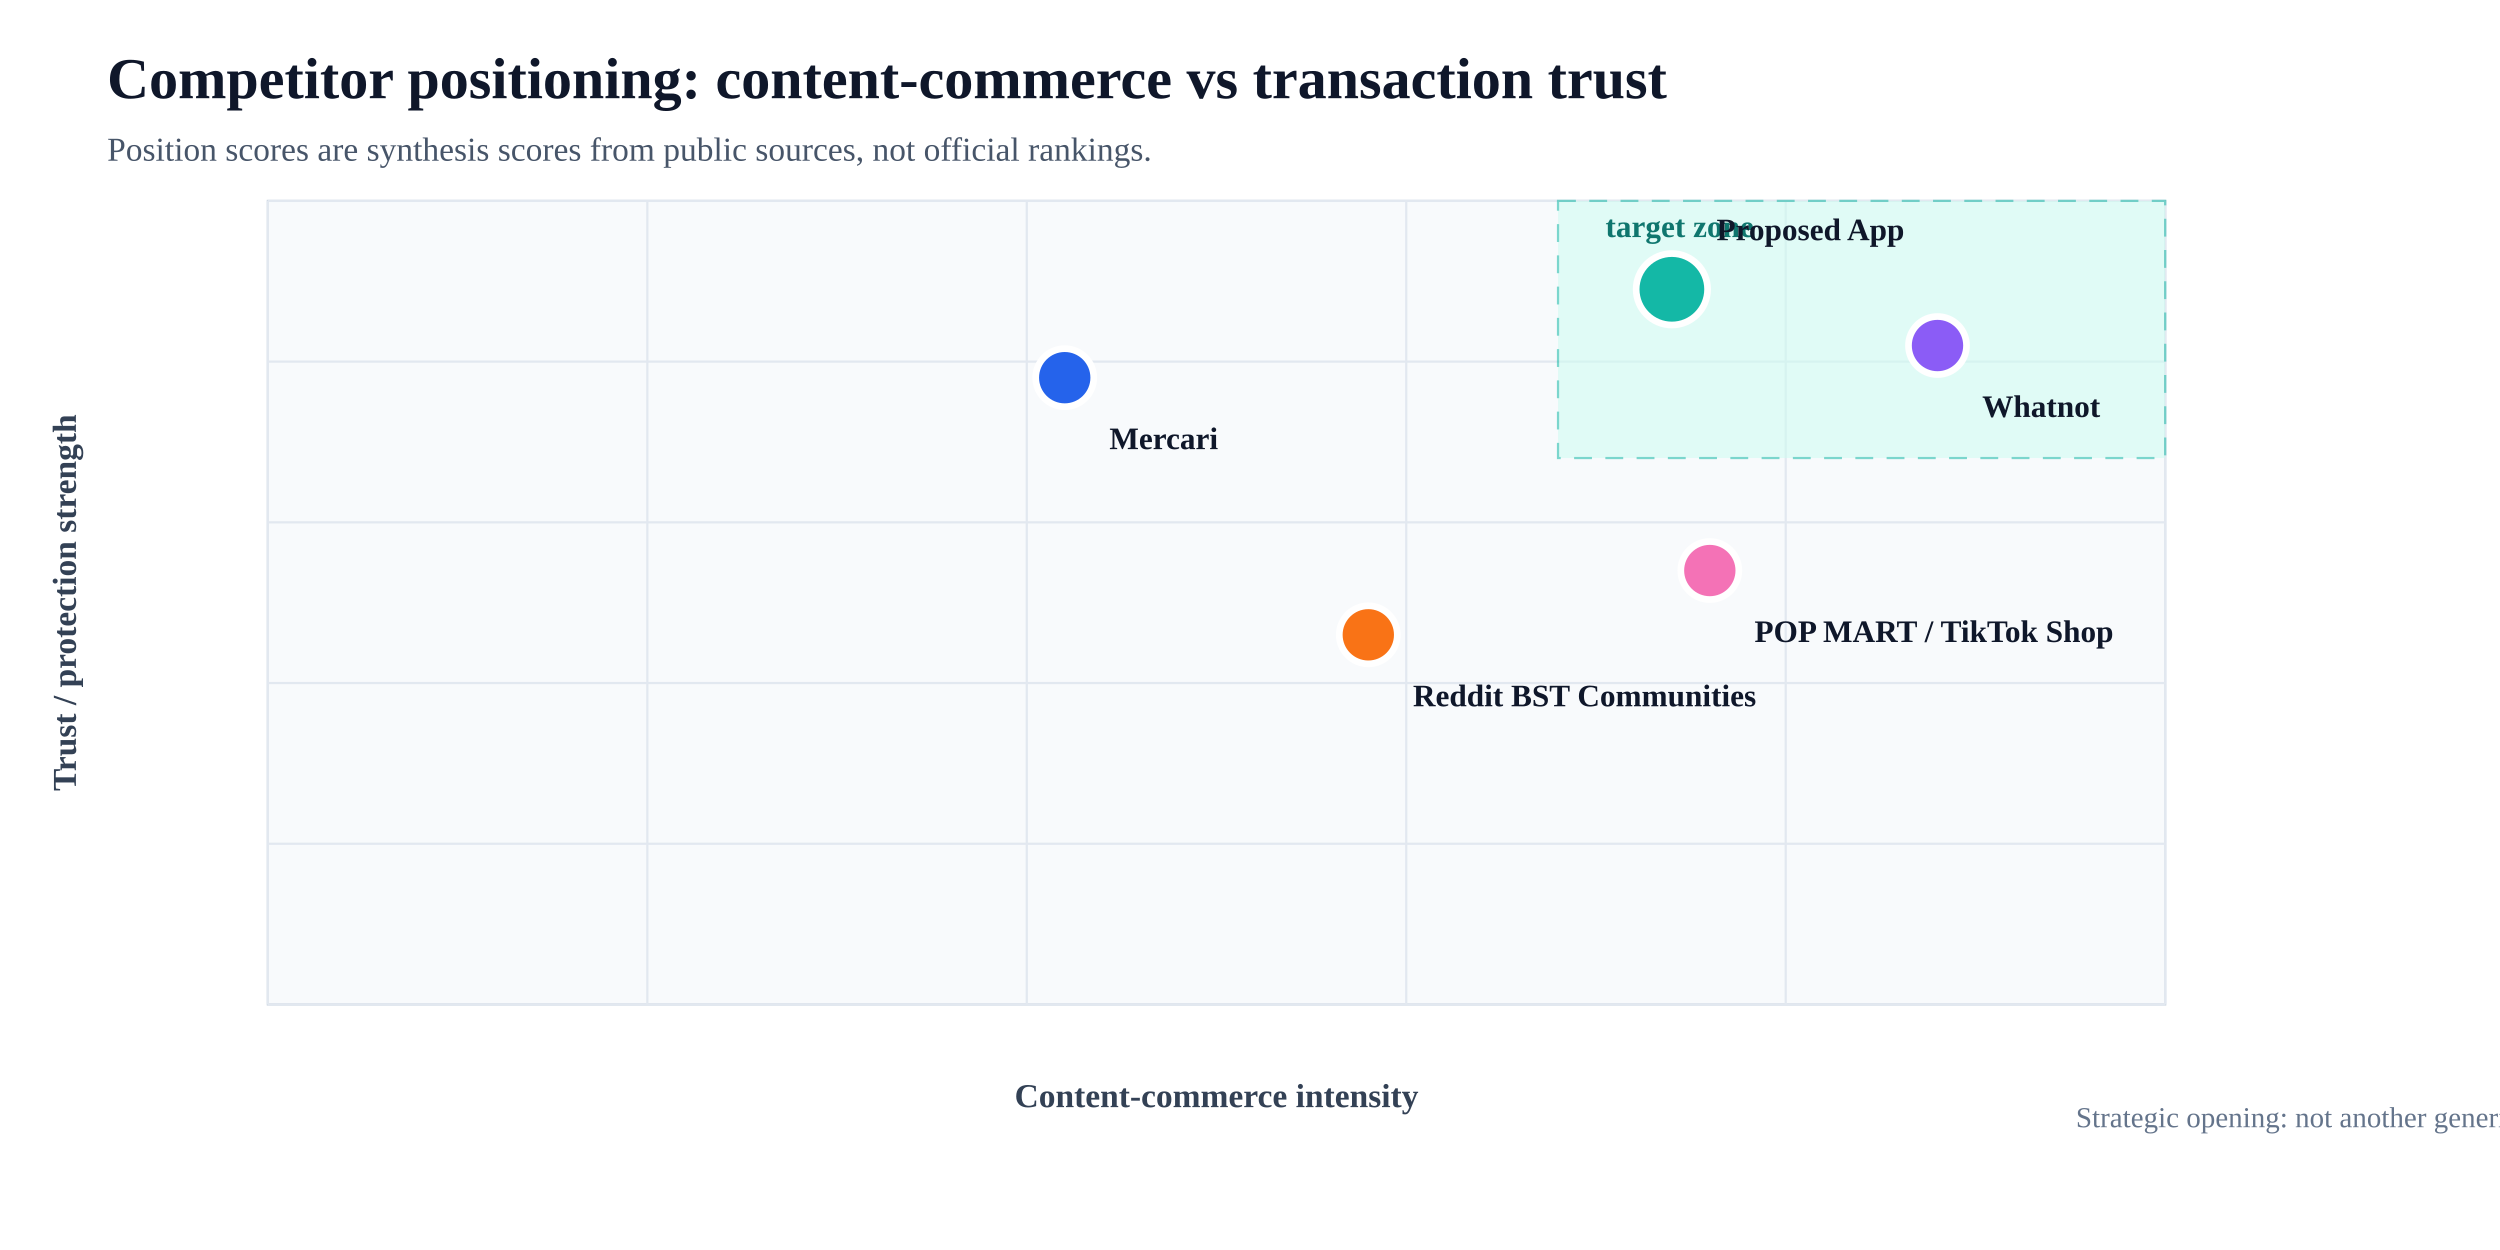
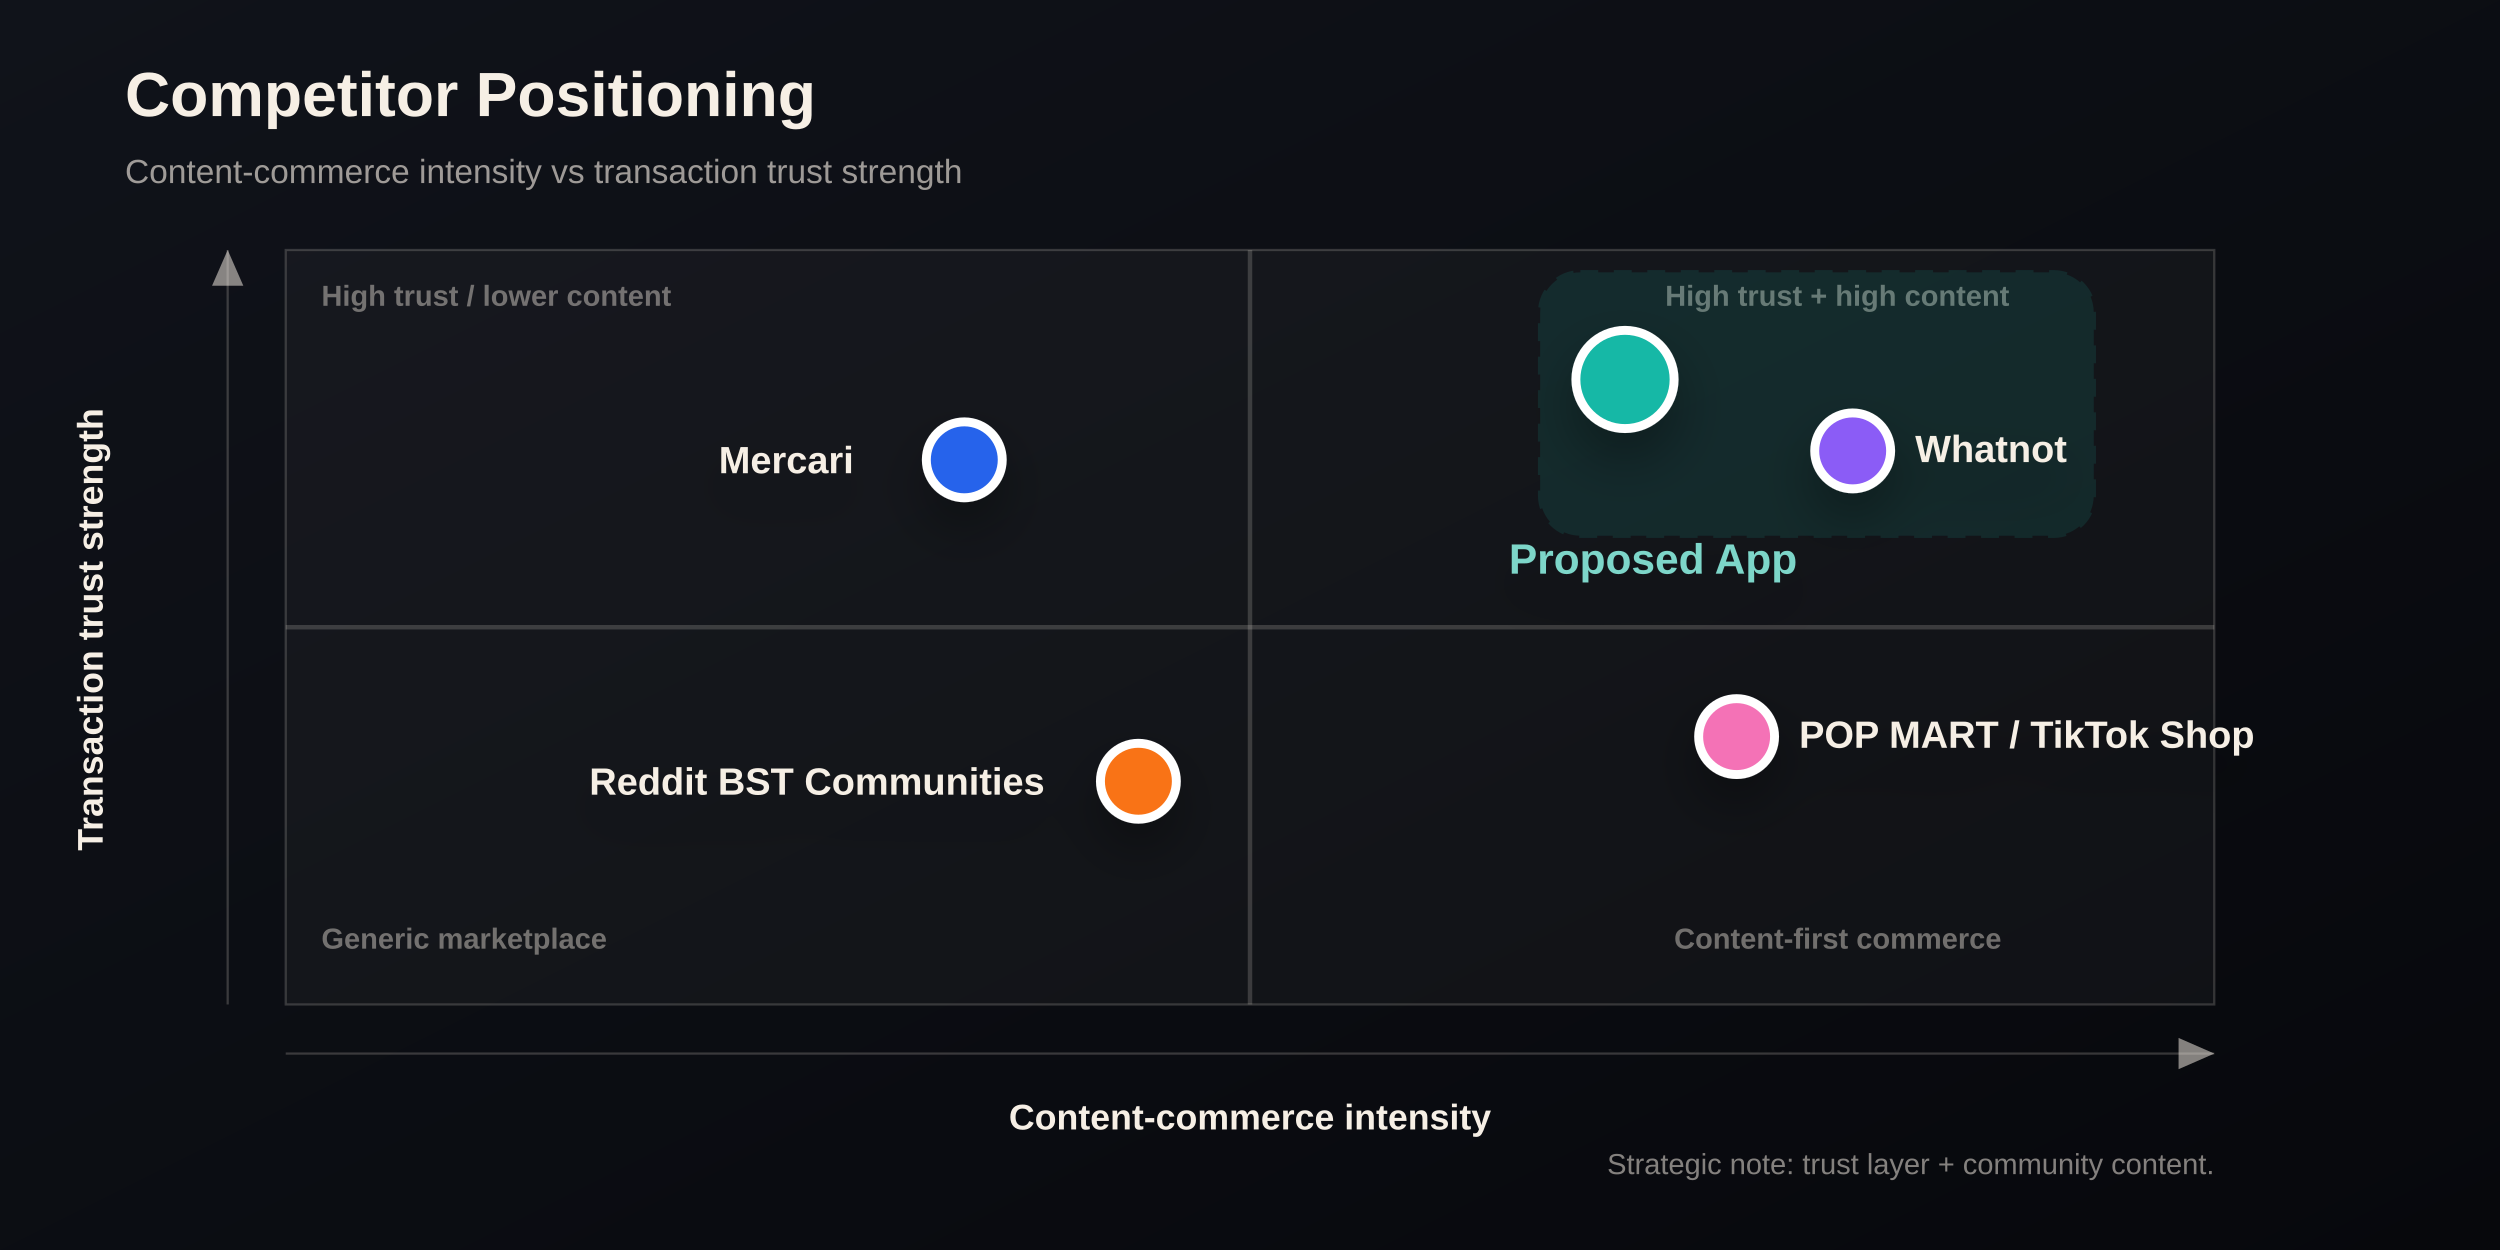
- <svg xmlns="http://www.w3.org/2000/svg" width="1120" height="560" viewBox="0 0 1120 560">
-   <rect width="1120" height="560" fill="#ffffff" />
-   <text x="48" y="44" font-size="26" font-weight="800" fill="#0f172a">Competitor positioning: content-commerce vs transaction trust</text>
-   <text x="48" y="72" font-size="15" fill="#475569">Position scores are synthesis scores from public sources, not official rankings.</text>
-   <rect x="120" y="90" width="850" height="360" fill="#f8fafc" stroke="#cbd5e1" />
-   <line x1="120" y1="90" x2="120" y2="450" stroke="#e2e8f0" />
-   <line x1="120" y1="90" x2="970" y2="90" stroke="#e2e8f0" />
-   <line x1="290" y1="90" x2="290" y2="450" stroke="#e2e8f0" />
-   <line x1="120" y1="162" x2="970" y2="162" stroke="#e2e8f0" />
-   <line x1="460" y1="90" x2="460" y2="450" stroke="#e2e8f0" />
-   <line x1="120" y1="234" x2="970" y2="234" stroke="#e2e8f0" />
-   <line x1="630" y1="90" x2="630" y2="450" stroke="#e2e8f0" />
-   <line x1="120" y1="306" x2="970" y2="306" stroke="#e2e8f0" />
-   <line x1="800" y1="90" x2="800" y2="450" stroke="#e2e8f0" />
-   <line x1="120" y1="378" x2="970" y2="378" stroke="#e2e8f0" />
-   <line x1="970" y1="90" x2="970" y2="450" stroke="#e2e8f0" />
-   <line x1="120" y1="450" x2="970" y2="450" stroke="#e2e8f0" />
-   <rect x="698" y="90" width="272" height="115.2" fill="#ccfbf1" opacity="0.55" stroke="#14b8a6" stroke-dasharray="8 6" />
-   <text x="719.25" y="106.2" font-size="14" font-weight="800" fill="#0f766e">target zone</text>
-   <circle cx="868" cy="154.8" r="13" fill="#8B5CF6" stroke="#ffffff" stroke-width="3" />
-   <text x="888" y="186.8" font-size="14" font-weight="800" fill="#0f172a">Whatnot</text>
-   <circle cx="477" cy="169.2" r="13" fill="#2563EB" stroke="#ffffff" stroke-width="3" />
-   <text x="497" y="201.2" font-size="14" font-weight="800" fill="#0f172a">Mercari</text>
-   <circle cx="766" cy="255.6" r="13" fill="#F472B6" stroke="#ffffff" stroke-width="3" />
-   <text x="786" y="287.6" font-size="14" font-weight="800" fill="#0f172a">POP MART / TikTok Shop</text>
-   <circle cx="613" cy="284.4" r="13" fill="#F97316" stroke="#ffffff" stroke-width="3" />
-   <text x="633" y="316.4" font-size="14" font-weight="800" fill="#0f172a">Reddit BST Communities</text>
-   <circle cx="749" cy="129.6" r="16" fill="#14B8A6" stroke="#ffffff" stroke-width="3" />
-   <text x="769" y="107.6" font-size="14" font-weight="800" fill="#0f172a">Proposed App</text>
-   <text x="545" y="496" text-anchor="middle" font-size="15" font-weight="800" fill="#334155">Content-commerce intensity</text>
-   <text x="34" y="270" text-anchor="middle" font-size="15" font-weight="800" fill="#334155" transform="rotate(-90 34 270)">Trust / protection strength</text>
-   <text x="930" y="505" font-size="13" fill="#64748b">Strategic opening: not another generic marketplace, but a collectible-native trust layer plus community content.</text>
+ <svg xmlns="http://www.w3.org/2000/svg" width="1120" height="560" viewBox="0 0 1120 560" role="img" aria-labelledby="title desc">
+   <defs>
+     <linearGradient id="bg" x1="0" x2="1" y1="0" y2="1">
+       <stop offset="0%" stop-color="#10131a" />
+       <stop offset="100%" stop-color="#07080c" />
+     </linearGradient>
+     <filter id="shadow" x="-20%" y="-20%" width="140%" height="140%">
+       <feDropShadow dx="0" dy="12" stdDeviation="12" flood-color="#000000" flood-opacity="0.32" />
+     </filter>
+   </defs>
+   <rect width="1120" height="560" rx="0" fill="url(#bg)" />
+   <text x="56" y="52" font-family="Helvetica Neue, Arial, sans-serif" font-size="28" font-weight="800" fill="#f6efe5">Competitor Positioning</text>
+   <text x="56" y="82" font-family="Helvetica Neue, Arial, sans-serif" font-size="15" fill="rgba(246,239,229,0.62)">Content-commerce intensity vs transaction trust strength</text>
+   <rect x="128" y="112" width="864" height="338" fill="rgba(255,255,255,0.035)" stroke="rgba(246,239,229,0.18)" />
+   <line x1="560" y1="112" x2="560" y2="450" stroke="rgba(246,239,229,0.18)" stroke-width="2" />
+   <line x1="128" y1="281" x2="992" y2="281" stroke="rgba(246,239,229,0.18)" stroke-width="2" />
+   <text x="144" y="137" font-family="Helvetica Neue, Arial, sans-serif" font-size="13" font-weight="800" fill="rgba(246,239,229,0.42)">High trust / lower content</text>
+   <text x="746" y="137" font-family="Helvetica Neue, Arial, sans-serif" font-size="13" font-weight="800" fill="rgba(246,239,229,0.42)">High trust + high content</text>
+   <text x="144" y="425" font-family="Helvetica Neue, Arial, sans-serif" font-size="13" font-weight="800" fill="rgba(246,239,229,0.42)">Generic marketplace</text>
+   <text x="750" y="425" font-family="Helvetica Neue, Arial, sans-serif" font-size="13" font-weight="800" fill="rgba(246,239,229,0.42)">Content-first commerce</text>
+   <rect x="690" y="122" width="248" height="118" rx="18" fill="#14b8a6" opacity="0.13" stroke="#14b8a6" stroke-width="2" stroke-dasharray="8 7" />
+   <g filter="url(#shadow)">
+     <circle cx="830" cy="202" r="17" fill="#8b5cf6" stroke="#ffffff" stroke-width="4" />
+     <text x="858" y="207" font-family="Helvetica Neue, Arial, sans-serif" font-size="17" font-weight="800" fill="#f6efe5">Whatnot</text>
+     <circle cx="432" cy="206" r="17" fill="#2563eb" stroke="#ffffff" stroke-width="4" />
+     <text x="322" y="212" font-family="Helvetica Neue, Arial, sans-serif" font-size="17" font-weight="800" fill="#f6efe5">Mercari</text>
+     <circle cx="778" cy="330" r="17" fill="#f472b6" stroke="#ffffff" stroke-width="4" />
+     <text x="806" y="335" font-family="Helvetica Neue, Arial, sans-serif" font-size="17" font-weight="800" fill="#f6efe5">POP MART / TikTok Shop</text>
+     <circle cx="510" cy="350" r="17" fill="#f97316" stroke="#ffffff" stroke-width="4" />
+     <text x="264" y="356" font-family="Helvetica Neue, Arial, sans-serif" font-size="17" font-weight="800" fill="#f6efe5">Reddit BST Communities</text>
+     <circle cx="728" cy="170" r="22" fill="#14b8a6" stroke="#ffffff" stroke-width="4" />
+     <text x="676" y="257" font-family="Helvetica Neue, Arial, sans-serif" font-size="19" font-weight="900" fill="#7dd6c9">Proposed App</text>
+   </g>
+   <line x1="128" y1="472" x2="992" y2="472" stroke="rgba(246,239,229,0.2)" />
+   <polygon points="992,472 976,465 976,479" fill="rgba(246,239,229,0.52)" />
+   <text x="560" y="506" text-anchor="middle" font-family="Helvetica Neue, Arial, sans-serif" font-size="16" font-weight="800" fill="#f6efe5">Content-commerce intensity</text>
+   <line x1="102" y1="450" x2="102" y2="112" stroke="rgba(246,239,229,0.2)" />
+   <polygon points="102,112 95,128 109,128" fill="rgba(246,239,229,0.52)" />
+   <text x="46" y="282" text-anchor="middle" font-family="Helvetica Neue, Arial, sans-serif" font-size="16" font-weight="800" fill="#f6efe5" transform="rotate(-90 46 282)">Transaction trust strength</text>
+   <text x="720" y="526" font-family="Helvetica Neue, Arial, sans-serif" font-size="13" fill="rgba(246,239,229,0.52)">Strategic note: trust layer + community content.</text>
</svg>
